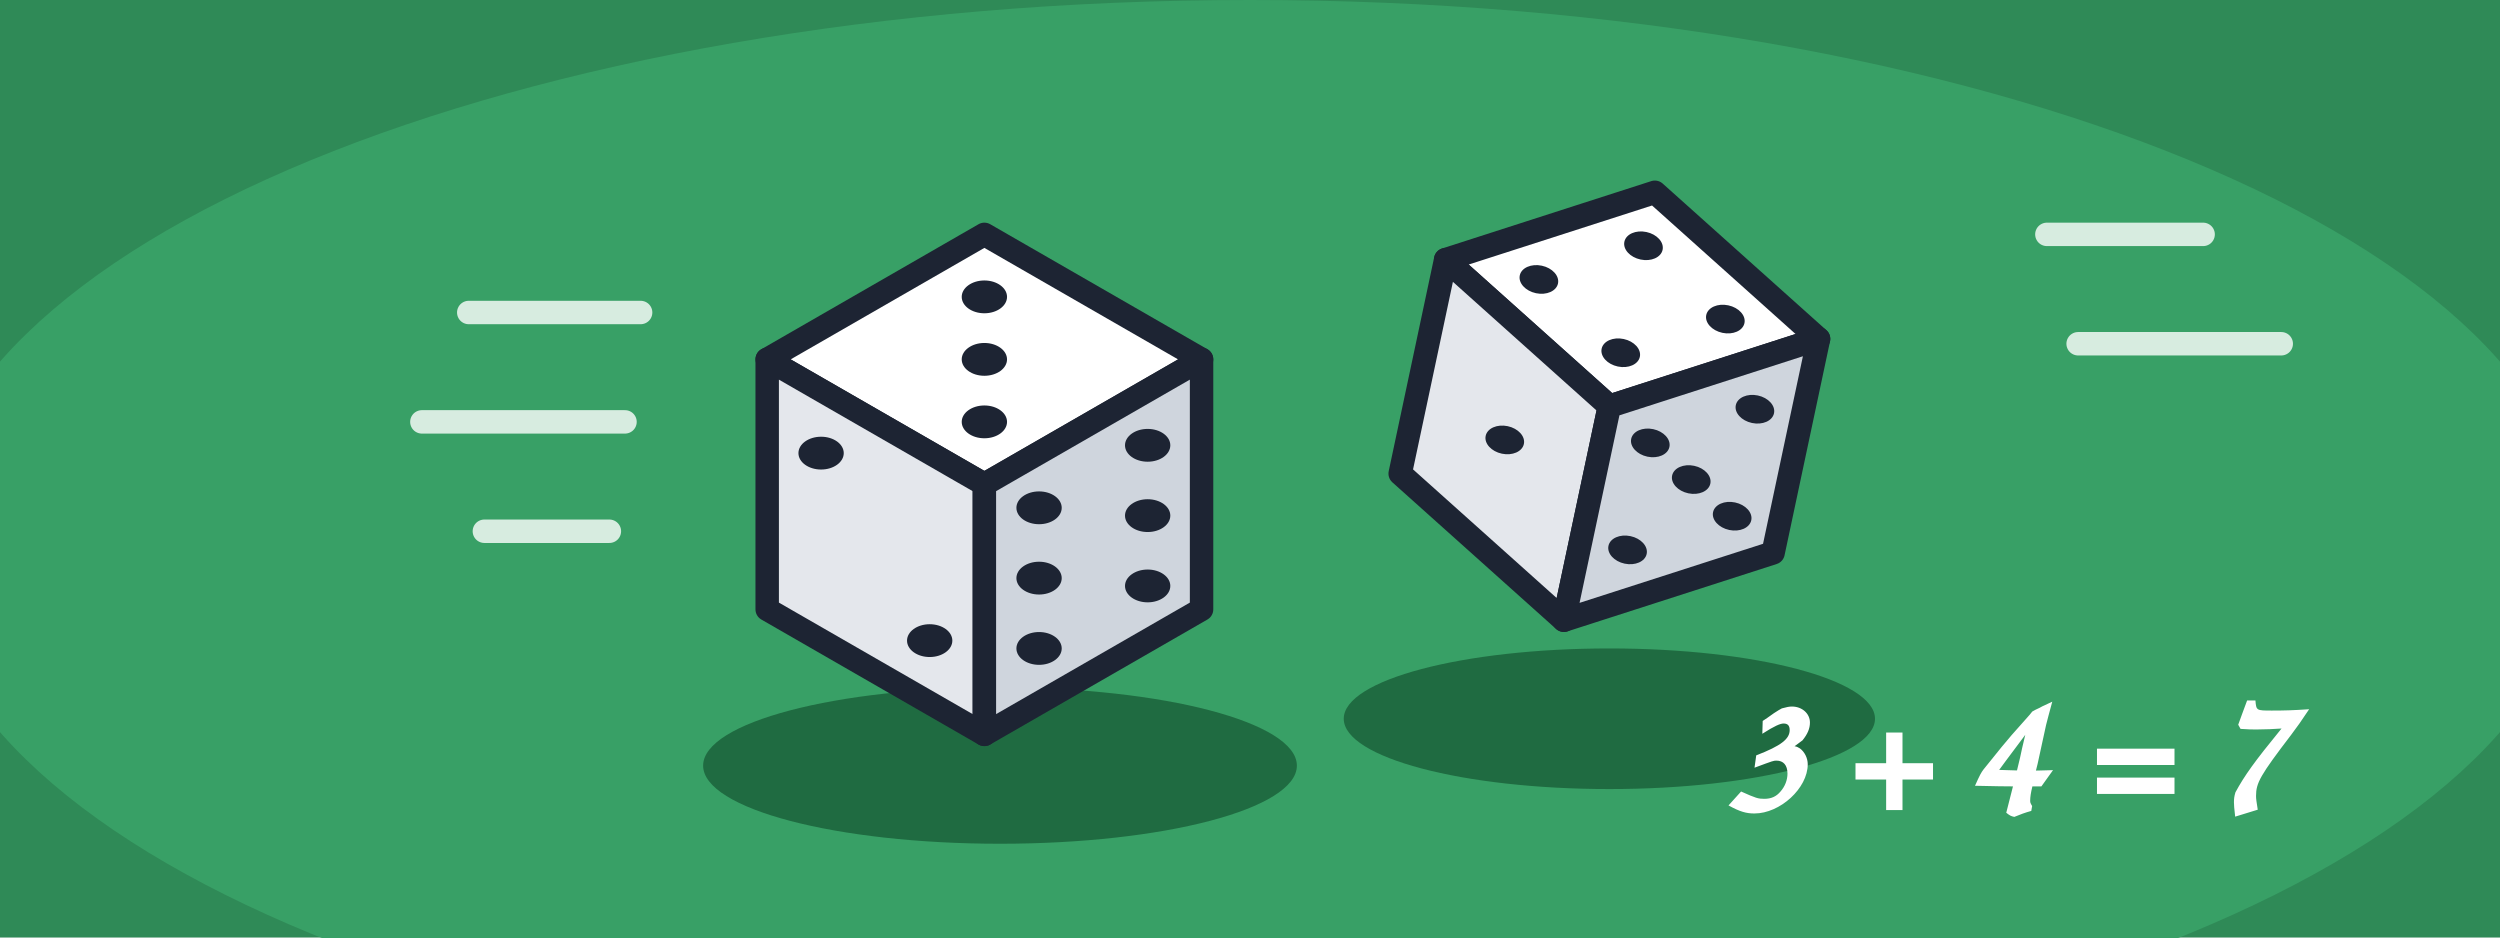
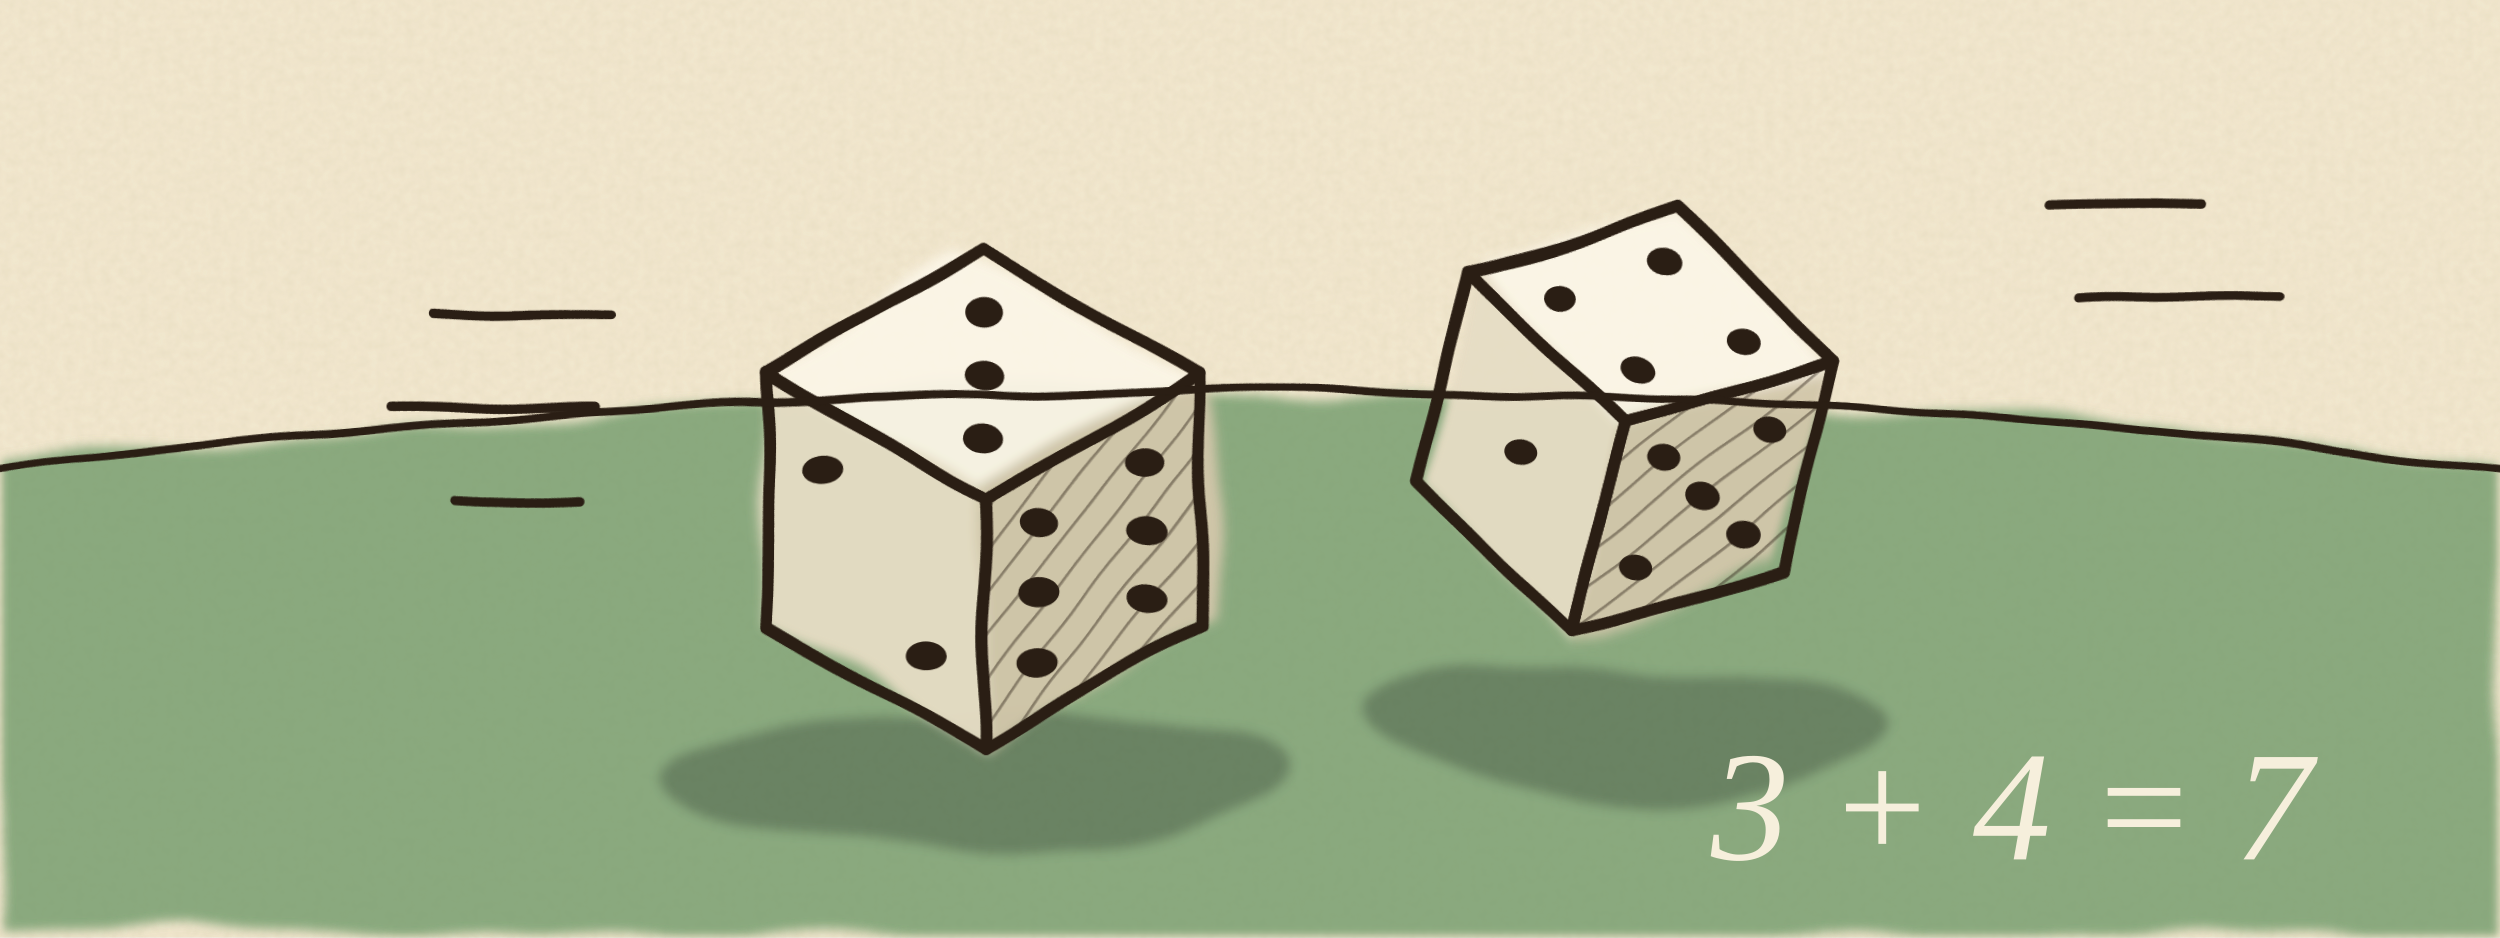
<svg xmlns="http://www.w3.org/2000/svg" viewBox="0 0 320 120" width="640" height="240" role="img">
-   <rect width="320" height="120" fill="#2f8a57" />
-   <ellipse cx="160" cy="70" rx="170" ry="70" fill="#38a066" />
-   <ellipse cx="128" cy="98" rx="38" ry="10" fill="#1f6b41" />
-   <ellipse cx="206" cy="92" rx="34" ry="9" fill="#1f6b41" />
-   <g stroke="#1d2433" stroke-width="3" stroke-linejoin="round" stroke-linecap="round">
-     <path d="M126.0 30.0 L153.8 46.0 L126.0 62.0 L98.2 46.0Z" fill="#ffffff" />
-     <path d="M98.2 46.0 L126.0 62.0 L126.0 94.0 L98.2 78.0Z" fill="#e4e7ec" />
-     <path d="M126.0 62.0 L153.8 46.0 L153.8 78.0 L126.0 94.0Z" fill="#cfd5dd" />
+   <defs>
+     <filter id="ink" x="-5%" y="-5%" width="110%" height="110%">
+       <feTurbulence type="fractalNoise" baseFrequency="0.04" numOctaves="2" seed="13" result="n" />
+       <feDisplacementMap in="SourceGraphic" in2="n" scale="2.4" xChannelSelector="R" yChannelSelector="G" />
+     </filter>
+     <filter id="wash" x="-10%" y="-10%" width="120%" height="120%">
+       <feTurbulence type="fractalNoise" baseFrequency="0.02" numOctaves="3" seed="17" result="n" />
+       <feDisplacementMap in="SourceGraphic" in2="n" scale="10" xChannelSelector="R" yChannelSelector="G" result="d" />
+       <feGaussianBlur in="d" stdDeviation="0.7" />
+     </filter>
+     <filter id="paper">
+       <feTurbulence type="fractalNoise" baseFrequency="0.85" numOctaves="2" seed="2" />
+       <feColorMatrix values="0 0 0 0 .42  0 0 0 0 .32  0 0 0 0 .18  0 0 0 .12 0" />
+     </filter>
+     <filter id="mlha">
+       <feGaussianBlur stdDeviation="3.2" />
+     </filter>
+     <pattern id="sraf" width="3.4" height="3.4" patternUnits="userSpaceOnUse" patternTransform="rotate(38)">
+       <path d="M0 0v3.4" stroke="#2a1e14" stroke-width=".7" opacity=".6" />
+     </pattern>
+     <pattern id="sraf2" width="3.4" height="3.4" patternUnits="userSpaceOnUse" patternTransform="rotate(-50)">
+       <path d="M0 0v3.4" stroke="#2a1e14" stroke-width=".6" opacity=".45" />
+     </pattern>
+   </defs>
+   <rect width="320" height="120" fill="#f3e9d0" />
+   <rect width="320" height="120" filter="url(#paper)" />
+   <g filter="url(#wash)" opacity="0.8">
+     <path d="M0 60q160-20 320 0v60H0z" fill="#6f9a6a" />
+     <ellipse cx="126" cy="100" rx="40" ry="9" fill="#4a6b48" />
+     <ellipse cx="208" cy="94" rx="34" ry="8" fill="#4a6b48" />
  </g>
-   <ellipse cx="126.0" cy="38.0" rx="2.9" ry="2.1" fill="#1d2433" />
-   <ellipse cx="126.0" cy="46.0" rx="2.9" ry="2.1" fill="#1d2433" />
-   <ellipse cx="126.0" cy="54.0" rx="2.9" ry="2.1" fill="#1d2433" />
-   <ellipse cx="105.1" cy="58.0" rx="2.9" ry="2.1" fill="#1d2433" />
-   <ellipse cx="119.0" cy="82.0" rx="2.9" ry="2.1" fill="#1d2433" />
-   <ellipse cx="133.0" cy="65.0" rx="2.9" ry="2.1" fill="#1d2433" />
-   <ellipse cx="146.9" cy="57.0" rx="2.9" ry="2.1" fill="#1d2433" />
-   <ellipse cx="133.0" cy="74.0" rx="2.9" ry="2.1" fill="#1d2433" />
-   <ellipse cx="146.9" cy="66.0" rx="2.9" ry="2.1" fill="#1d2433" />
-   <ellipse cx="133.0" cy="83.0" rx="2.9" ry="2.1" fill="#1d2433" />
-   <ellipse cx="146.9" cy="75.0" rx="2.9" ry="2.1" fill="#1d2433" />
-   <g transform="rotate(12 206 52)">
-     <g stroke="#1d2433" stroke-width="3" stroke-linejoin="round" stroke-linecap="round">
-       <path d="M206.0 24.0 L230.4 38.0 L206.0 52.0 L181.6 38.0Z" fill="#ffffff" />
-       <path d="M181.6 38.0 L206.0 52.0 L206.0 80.0 L181.6 66.0Z" fill="#e4e7ec" />
-       <path d="M206.0 52.0 L230.4 38.0 L230.4 66.0 L206.0 80.0Z" fill="#cfd5dd" />
+   <g transform="rotate(0 126 64)">
+     <g filter="url(#wash)" opacity="0.95">
+       <path d="M126.0 32.0 L153.8 48.0 L126.0 64.0 L98.2 48.0Z" fill="#fbf5e6" />
+       <path d="M98.2 48.0 L126.0 64.0 L126.0 96.0 L98.2 80.0Z" fill="#e6dcc4" />
+       <path d="M126.0 64.0 L153.8 48.0 L153.8 80.0 L126.0 96.0Z" fill="#d2c6aa" />
    </g>
-     <ellipse cx="206.0" cy="31.0" rx="2.5" ry="1.8" fill="#1d2433" />
-     <ellipse cx="218.2" cy="38.0" rx="2.5" ry="1.8" fill="#1d2433" />
-     <ellipse cx="193.8" cy="38.0" rx="2.5" ry="1.8" fill="#1d2433" />
-     <ellipse cx="206.0" cy="45.0" rx="2.5" ry="1.8" fill="#1d2433" />
-     <ellipse cx="193.8" cy="59.0" rx="2.5" ry="1.8" fill="#1d2433" />
-     <ellipse cx="212.1" cy="55.5" rx="2.5" ry="1.8" fill="#1d2433" />
-     <ellipse cx="224.3" cy="48.5" rx="2.5" ry="1.8" fill="#1d2433" />
-     <ellipse cx="218.2" cy="59.0" rx="2.5" ry="1.8" fill="#1d2433" />
-     <ellipse cx="212.1" cy="69.5" rx="2.5" ry="1.8" fill="#1d2433" />
-     <ellipse cx="224.3" cy="62.5" rx="2.5" ry="1.8" fill="#1d2433" />
+     <path d="M126.0 64.0 L153.8 48.0 L153.8 80.0 L126.0 96.0Z" fill="url(#sraf)" filter="url(#ink)" opacity=".7" />
+     <g filter="url(#ink)" fill="none" stroke="#2a1e14" stroke-width="1.5" stroke-linecap="round" stroke-linejoin="round">
+       <path d="M126.0 32.0 L153.8 48.0 L126.0 64.0 L98.2 48.0Z" />
+       <path d="M98.2 48.0 L126.0 64.0 L126.0 96.0 L98.2 80.0Z" />
+       <path d="M126.0 64.0 L153.8 48.0 L153.8 80.0 L126.0 96.0Z" />
+     </g>
+     <g filter="url(#ink)">
+       <ellipse cx="126.0" cy="40.0" rx="2.6" ry="1.9" fill="#2a1e14" />
+       <ellipse cx="126.0" cy="48.0" rx="2.6" ry="1.9" fill="#2a1e14" />
+       <ellipse cx="126.0" cy="56.0" rx="2.6" ry="1.9" fill="#2a1e14" />
+       <ellipse cx="105.1" cy="60.0" rx="2.6" ry="1.9" fill="#2a1e14" />
+       <ellipse cx="119.0" cy="84.0" rx="2.6" ry="1.9" fill="#2a1e14" />
+       <ellipse cx="133.0" cy="67.0" rx="2.6" ry="1.9" fill="#2a1e14" />
+       <ellipse cx="146.9" cy="59.0" rx="2.6" ry="1.9" fill="#2a1e14" />
+       <ellipse cx="133.0" cy="76.0" rx="2.6" ry="1.9" fill="#2a1e14" />
+       <ellipse cx="146.9" cy="68.0" rx="2.6" ry="1.9" fill="#2a1e14" />
+       <ellipse cx="133.0" cy="85.0" rx="2.6" ry="1.9" fill="#2a1e14" />
+       <ellipse cx="146.9" cy="77.0" rx="2.6" ry="1.9" fill="#2a1e14" />
+     </g>
  </g>
-   <g stroke="#fff" stroke-width="3" stroke-linecap="round" opacity=".8">
-     <path d="M60 40h22M54 54h26M62 68h16M262 30h20M266 44h26" />
+   <g transform="rotate(14 208 54)">
+     <g filter="url(#wash)" opacity="0.95">
+       <path d="M208.0 26.0 L232.4 40.0 L208.0 54.0 L183.6 40.0Z" fill="#fbf5e6" />
+       <path d="M183.6 40.0 L208.0 54.0 L208.0 82.0 L183.6 68.0Z" fill="#e6dcc4" />
+       <path d="M208.0 54.0 L232.4 40.0 L232.4 68.0 L208.0 82.0Z" fill="#d2c6aa" />
+     </g>
+     <path d="M208.0 54.0 L232.4 40.0 L232.4 68.0 L208.0 82.0Z" fill="url(#sraf)" filter="url(#ink)" opacity=".7" />
+     <g filter="url(#ink)" fill="none" stroke="#2a1e14" stroke-width="1.5" stroke-linecap="round" stroke-linejoin="round">
+       <path d="M208.0 26.0 L232.4 40.0 L208.0 54.0 L183.6 40.0Z" />
+       <path d="M183.6 40.0 L208.0 54.0 L208.0 82.0 L183.6 68.0Z" />
+       <path d="M208.0 54.0 L232.4 40.0 L232.4 68.0 L208.0 82.0Z" />
+     </g>
+     <g filter="url(#ink)">
+       <ellipse cx="208.0" cy="33.0" rx="2.2" ry="1.7" fill="#2a1e14" />
+       <ellipse cx="220.2" cy="40.0" rx="2.2" ry="1.7" fill="#2a1e14" />
+       <ellipse cx="195.8" cy="40.0" rx="2.2" ry="1.7" fill="#2a1e14" />
+       <ellipse cx="208.0" cy="47.0" rx="2.2" ry="1.7" fill="#2a1e14" />
+       <ellipse cx="195.8" cy="61.0" rx="2.2" ry="1.7" fill="#2a1e14" />
+       <ellipse cx="214.1" cy="57.5" rx="2.2" ry="1.7" fill="#2a1e14" />
+       <ellipse cx="226.3" cy="50.5" rx="2.2" ry="1.7" fill="#2a1e14" />
+       <ellipse cx="220.2" cy="61.0" rx="2.2" ry="1.7" fill="#2a1e14" />
+       <ellipse cx="214.1" cy="71.5" rx="2.2" ry="1.7" fill="#2a1e14" />
+       <ellipse cx="226.3" cy="64.5" rx="2.2" ry="1.7" fill="#2a1e14" />
+     </g>
  </g>
-   <text x="292" y="104" text-anchor="end" font-family="'Comic Sans MS','Segoe Print',cursive" font-weight="700" font-size="22" fill="#fff">3 + 4 = 7</text>
+   <g filter="url(#ink)" fill="none" stroke="#2a1e14" stroke-width="1.5" stroke-linecap="round" stroke-linejoin="round">
+     <path d="M56 40h22M50 52h26M58 64h16M262 26h20M266 38h26" stroke-width="1.2" />
+     <path d="M0 60q160-20 320 0" stroke-width="1" />
+   </g>
+   <text x="296" y="110" text-anchor="end" font-family="Georgia,'Times New Roman',serif" font-style="italic" font-weight="400" font-size="20" fill="#f6efdc">3 + 4 = 7</text>
</svg>
